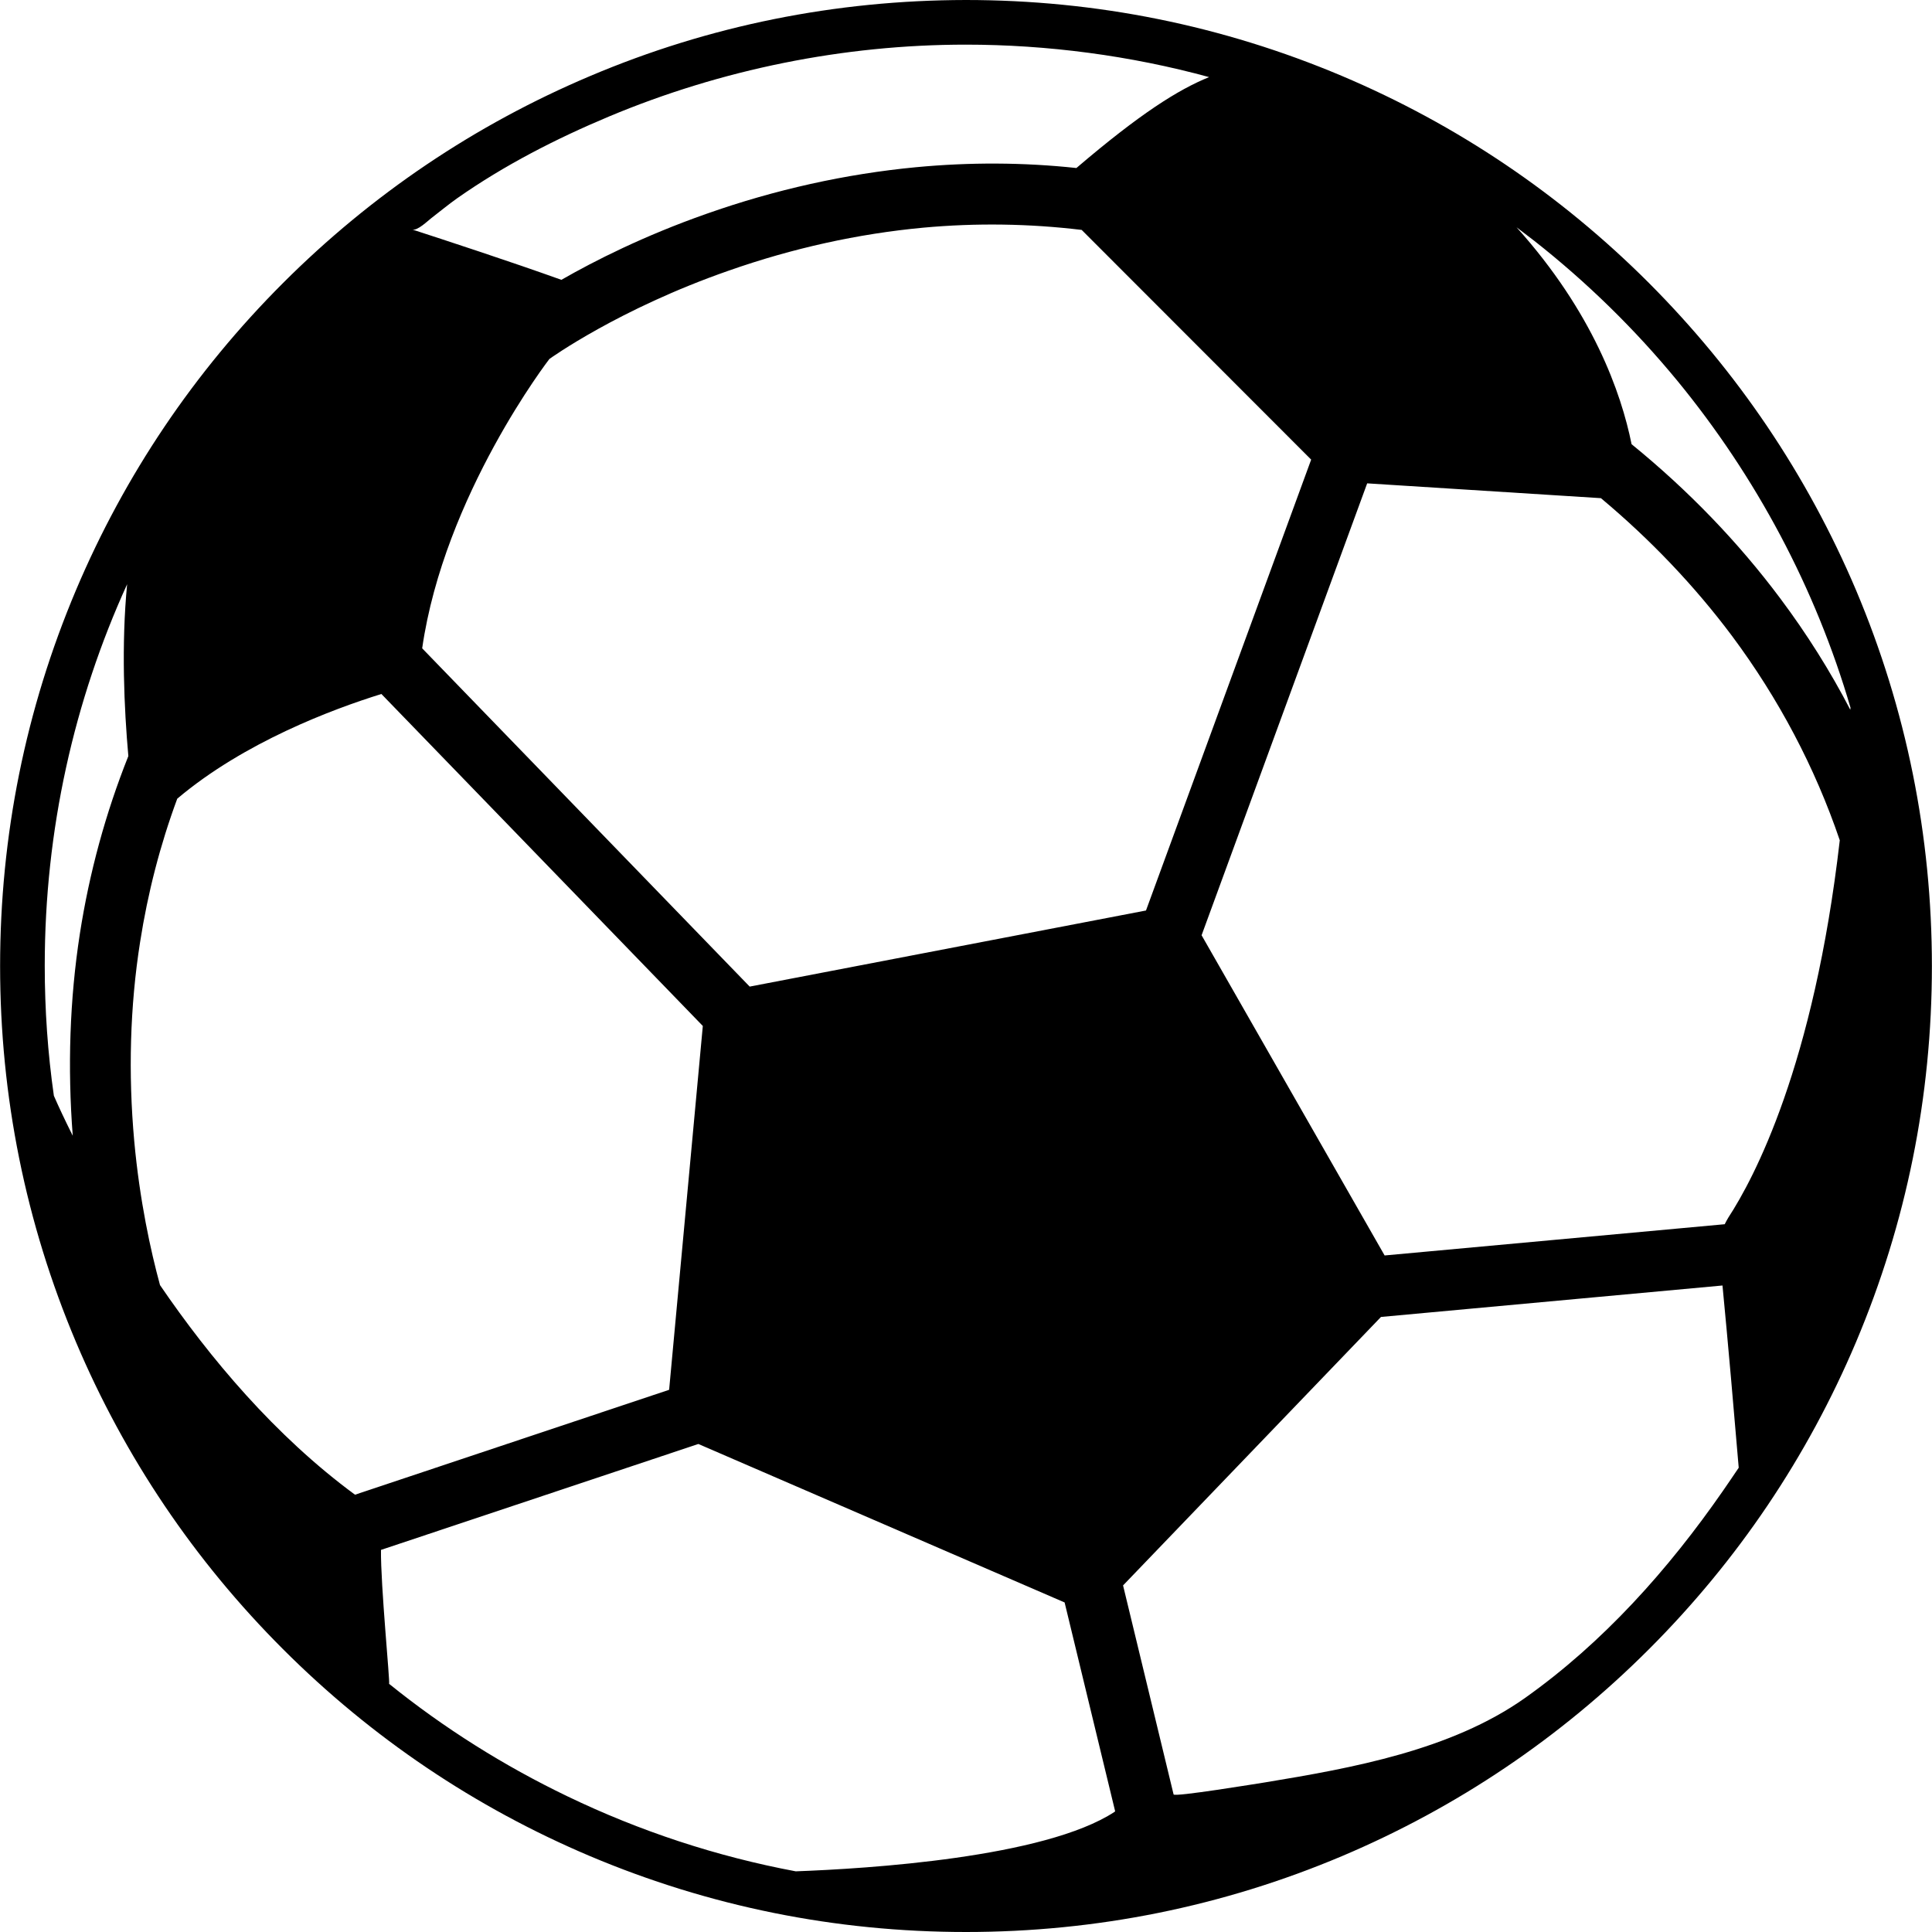
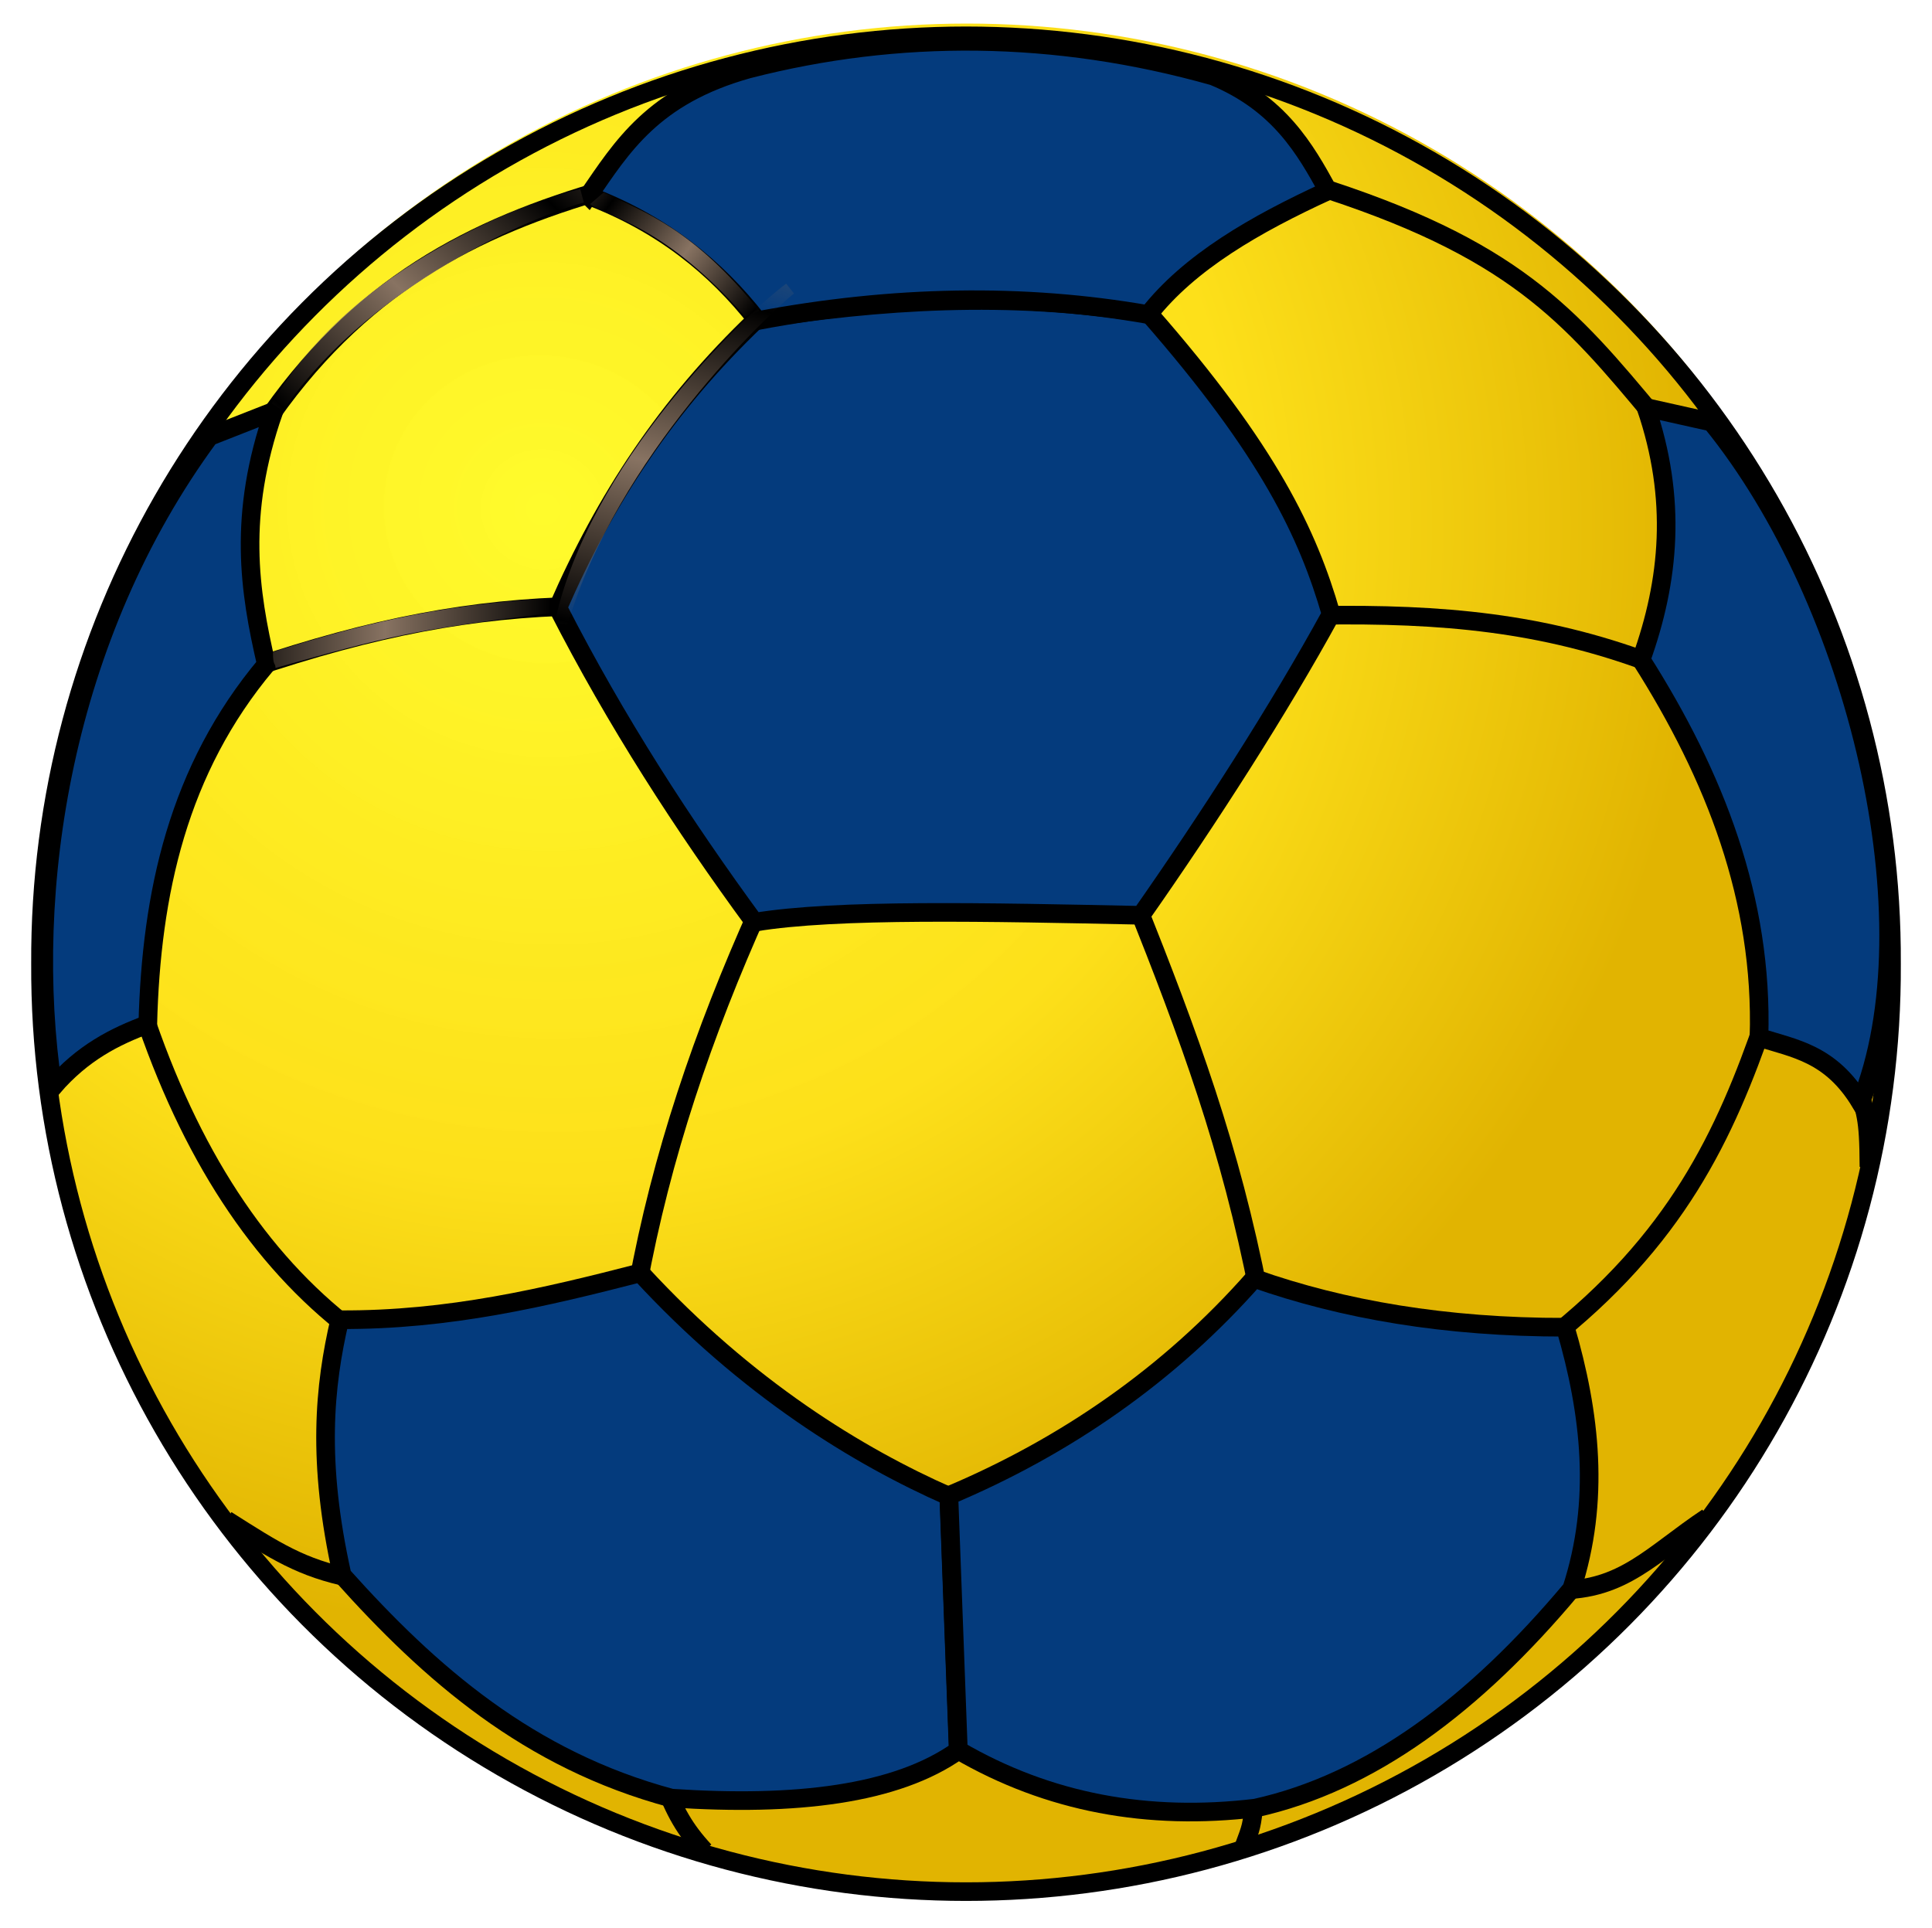
- <svg xmlns="http://www.w3.org/2000/svg" version="1.1" viewBox="0 0 952.1 952.1" style="enable-background:new 0 0 952.1 952.1;" xml:space="preserve">
-   <g>
-     <path d="M812.55,139.4c-43.7-43.7-94.6-78-151.3-102C602.55,12.6,540.25,0,475.95,0c-64.2,0.1-126.5,12.6-185.2,37.5   c-56.7,24-107.6,58.3-151.3,102c-43.7,43.7-78,94.6-102,151.3c-24.8,58.7-37.4,121-37.4,185.3c0,64.201,12.6,126.6,37.4,185.301   c24,56.699,58.3,107.6,102,151.299c43.7,43.701,94.6,78,151.3,102c58.7,24.801,121,37.4,185.3,37.4   c64.2,0,126.601-12.6,185.3-37.4c56.7-24,107.601-58.299,151.301-102c43.699-43.699,78-94.6,102-151.299   c24.8-58.701,37.399-121,37.399-185.301c0-64.2-12.6-126.6-37.399-185.3C890.55,234,856.25,183.2,812.55,139.4z M212.55,107.5   c4.3-3.3,8.5-6.8,12.9-9.9c23.1-16.2,48.7-29.3,74.7-40.2C355.55,34.2,415.75,22,475.95,22c40.1,0,81.2,5.4,119.899,16   c-15.3,6.2-34,18-65.399,44.8c-26.101-2.8-52.5-2.9-79-0.4c-34.601,3.3-69.4,11-103.4,23c-30.7,10.8-55,23.1-71.4,32.5   c-25.1-9-57.5-19.6-73.5-24.8C205.65,113.9,210.85,108.8,212.55,107.5z M646.15,226.5l-81.4,222.2l-195.3,37.5L208.05,319.5   c10.9-75.6,62.7-142.6,62.7-142.6c0.3-0.2,34.1-24.6,88.3-43.5c31.601-11.1,63.8-18.2,95.9-21.2c26.2-2.4,52.3-2,78.1,1.1   L646.15,226.5z M39.35,460.2c-5,32.3-6.1,65.8-3.5,99.5c-3.9-7.799-7-14.398-9.3-19.699c-3-20.9-4.5-42.301-4.5-64.1   c0-67,14.5-130.7,40.6-188c-2.9,30-1.5,61.1,0.6,84.7C52.05,400.7,44.05,430,39.35,460.2z M78.85,633.301   c-4.6-16.9-10-41.5-12.7-71c-3-33.301-2.1-66.4,2.9-98.101c3.8-24.3,9.9-47.899,18.3-70.6c32.9-27.8,76.5-44.1,100.6-51.6   L346.35,505.6L329.75,684.9L174.95,736.6C135.55,707.6,103.35,669.199,78.85,633.301z M549.25,892.9   c-34.5,22.6-121.7,28-157.1,29.299c-39-7.299-76.9-19.799-112.601-37c-31.2-15-60.8-33.6-87.8-55.398c0.5-0.9-4.2-48.602-4-66   l156.4-52.201l180.5,78.1l24.899,102.9C549.35,892.801,549.25,892.9,549.25,892.9z M849.15,734.6   C822.25,773.4,790.05,809.5,751.35,836.9c-36.3,25.6-84.899,34.4-128.1,41.5c-3.3,0.5-44.6,7.299-44.9,5.9l-24.899-103L680.55,649   l168.3-15.5c2.601,26.801,6,65.9,8,89.801C854.25,727.1,851.75,730.9,849.15,734.6z M851.75,600c-0.6,1-1.2,2.1-1.8,3.301   L682.35,618.699L592.15,460.9l81.6-222.7l115.2,7.3c24.5,20.5,46.2,43.3,64.6,67.9c23,30.9,40.9,64.8,53.101,100.7   C893.85,525.301,864.35,580.699,851.75,600z M911.85,349.8c-9.899-19.1-21.5-37.5-34.6-55c-20.7-27.7-45.3-53.2-73.2-75.9   c-5.1-25.3-19.1-65.1-56.7-106.9c0.7,0.5,1.4,1.1,2.101,1.6c2.3,1.7,4.5,3.5,6.8,5.2c25.9,20.4,49.5,43.5,70.4,68.9   c38.8,47.3,68.1,102.2,85.3,161.1C911.85,349.2,911.85,349.5,911.85,349.8z" />
+ <svg xmlns="http://www.w3.org/2000/svg" height="309.31" width="310.01" version="1.1">
+   <defs>
+     <radialGradient id="radialGradient4517" gradientUnits="userSpaceOnUse" cx="-189.05" cy="155.99" r="87.727" gradientTransform="matrix(0.3107594,-1.15977,1.204077,0.3226314,-403.8601,-143.9275)">
+       <stop stop-color="#fffb26" stop-opacity="0.972" offset="0" />
+       <stop stop-color="#fde01a" offset="0.596" />
+       <stop stop-color="#e1b401" offset="1" />
+     </radialGradient>
+     <linearGradient id="linearGradient3986" y2="40.974" spreadMethod="reflect" gradientUnits="userSpaceOnUse" x2="-48.182" gradientTransform="matrix(11.03233,0,0,11.03233,620.1667,-348.6846)" y1="40.984" x1="-50.609">
+       <stop stop-color="#887362" offset="0" />
+       <stop stop-color="#887362" stop-opacity="0" offset="1" />
+     </linearGradient>
+     <linearGradient id="linearGradient4003" y2="40.974" spreadMethod="reflect" gradientUnits="userSpaceOnUse" y1="40.984" gradientTransform="matrix(7.801034,-7.801034,7.801034,7.801034,137.6085,-669.8499)" x2="-48.182" x1="-50.609">
+       <stop stop-color="#887362" offset="0" />
+       <stop stop-color="#887362" stop-opacity="0" offset="1" />
+     </linearGradient>
+     <linearGradient id="linearGradient5907" y2="40.974" spreadMethod="reflect" gradientUnits="userSpaceOnUse" y1="40.97" gradientTransform="matrix(-5.730374,-7.801034,-5.730374,7.801034,61.78819,-669.8702)" x2="-48.182" x1="-49.74">
+       <stop stop-color="#887362" offset="0" />
+       <stop stop-color="#887362" stop-opacity="0" offset="1" />
+     </linearGradient>
+     <linearGradient id="linearGradient5941" y2="40.974" spreadMethod="reflect" gradientUnits="userSpaceOnUse" y1="40.984" gradientTransform="matrix(5.100672,-10.65641,10.05479,2.855377,-52.95445,-583.123)" x2="-48.182" x1="-50.609">
+       <stop stop-color="#887362" offset="0" />
+       <stop stop-color="#887362" stop-opacity="0" offset="1" />
+     </linearGradient>
+   </defs>
+   <path d="m-147.72,167.84a87.227,87.227,0,1,1,-174.45,0,87.227,87.227,0,1,1,174.45,0z" fill-rule="nonzero" transform="matrix(1.708101,0,0,1.708101,556.4642,-132.9038)" stroke-miterlimit="4" stroke-width="0" fill="url(#radialGradient4517)" />
+   <g transform="translate(183.0876,-778.1435)">
+     <path stroke-linejoin="miter" d="m-490-439.07a402.86,402.86,0,1,1,-805.71,0,402.86,402.86,0,1,1,805.71,0z" transform="matrix(0.368633,0,0,0.3677823,301.0547,1094.276)" stroke="#000" stroke-linecap="butt" stroke-miterlimit="4" stroke-dasharray="none" stroke-width="8.112" fill="none" />
  </g>
+   <g stroke-linejoin="miter" stroke="#000" stroke-linecap="butt" stroke-dasharray="none" stroke-miterlimit="4" stroke-width="2.987" transform="translate(183.0876,-778.1435)" fill="none">
+     <path d="m-61.352,924.1c-8.952,19.926-15.605,39.536-19.418,60.376" />
+     <path d="M-0.917,922.74c8.617,21.64,15.235,39.49,19.816,62.99" />
+     <path d="m-142.96,885.46c19.871-6.704,35.747-9.718,52.894-10.058" />
+     <path d="m-141,846.69c15.243-22.688,33.947-32.113,55.319-38.233" />
+     <path d="m27.23,807.69c32.568,10.189,41.53,21.004,55.196,37.42" />
+     <path d="m28.434,876.89c20.21-0.311,36.032,1.224,53.045,7.534" />
+     <path d="m100.12,941.69c-6.428,18.648-14.206,35.459-35.141,51.803" />
+     <path d="m66.915,1033.3c10.491,0.069,15.075-5.727,23.984-11.667" />
+     <path d="m18.202,1067.3c-0.484,4.036-0.444,3.848-1.716,7.253" />
+     <path d="m-76.679,1063.9c1.881,5.006,3.434,7.785,6.628,11.25" />
+     <path d="m-126.66,1031.4c-8.067-1.639-12.186-4.325-20.092-9.349" />
+     <path d="m-160.23,940.29c7.603,22.892,18.732,39.938,33.445,51.197" />
+     <path d="m114.65,950.81c1.639,6.396,2.112,6.138,2.153,14.587" />
+   </g>
+   <g stroke-linejoin="miter" stroke="#000" stroke-linecap="butt" stroke-dasharray="none" stroke-miterlimit="4" stroke-width="2.987" transform="translate(183.0876,-778.1435)" fill="#043b7d">
+     <path d="m-93.569,875.67c9.375,18.336,20.105,34.867,31.532,50.468,13.119-2.189,37.694-1.618,62.036-1.114,10.858-15.5,22.171-33.1,30.504-48.33-3.702-12.77-9.904-26.14-29.194-48.17-22.805-3.728-43.583-2.097-62.984,0.867-14.49,13.827-24.253,28.789-31.894,46.268z" />
+     <path d="m-128.57,989.92c17.526,0.102,32.946-3.586,48.229-7.521,17.124,18.598,35.051,29.469,49.493,35.847l1.511,40.805c-9.96,7.056-26.041,8.978-46.007,7.642-22.911-6.144-38.74-20.013-52.842-35.766-4.09-18.308-2.857-30.384-0.384-41.008z" />
+     <path d="m18.164,983.29c14.239,5.014,30.655,7.852,49.919,7.841,4.065,13.894,5.611,27.855,1.028,41.977-15.614,18.669-32.392,31.128-50.746,35.181-17.235,2.065-33.177-0.83-47.67-9.275l-1.521-40.872c18.707-7.882,35.41-19.43,48.99-34.852z" />
+     <path d="m81.032,843.53c5.014,14.711,3.771,27.77-0.788,40.473,11.865,18.683,19.589,38.496,18.92,60.597,5.668,1.833,11.499,2.53,16.294,10.477,11.681-28.985-0.429-80.293-23.918-109.2z" />
+     <path d="m-88.676,809.54c11.729,4.436,20.418,11.422,27.144,20.055,21.703-4.083,42.622-4.48,62.709-0.969,6.578-8.427,17.129-14.494,28.84-19.873-3.662-6.632-7.768-13.981-18.401-18.395-25.409-7.168-50.579-7.313-74.639-1.127-15.336,4.29-20.29,12.537-25.652,20.31z" />
+     <path d="m-140.35,884.75c-2.729-11.726-4.619-23.939,1.2-40.615l-10.326,4.062c-23.599,32.042-29.818,72.812-25.148,104.42,4.809-5.573,9.991-8.157,15.252-10.111,0.537-20.992,4.84-40.853,19.022-57.752z" />
+   </g>
+   <path d="m88.343,96.036c-18.538,0.901-32.112,4.697-44.552,8.569,0,2.435,0.411,1.616,0.411,2.588,17.822-5.031,22.069-6.135,43.958-8.78z" fill-rule="evenodd" fill="url(#linearGradient3986)" />
+   <path d="M93.107,30.352c-7.546,1.509-36.864,12.395-49.495,34.401l1.771,1.177c15.312-22.226,43.981-32.398,48.305-33.425z" fill-rule="evenodd" fill="url(#linearGradient4003)" />
+   <path d="m96.866,30.88c6.715,3.204,14.581,6.045,24.977,19.001l-2.279,0.965c-12.97-14.757-21.954-15.985-24.883-18.087z" fill-rule="evenodd" fill="url(#linearGradient5907)" />
+   <path d="m126.15,45.521c-6.851,5.08-31.873,29.166-37.155,54.539l2.094,0.134c7.819-26.9,32.441-50.044,36.311-53.095z" fill-rule="evenodd" fill="url(#linearGradient5941)" />
</svg>
